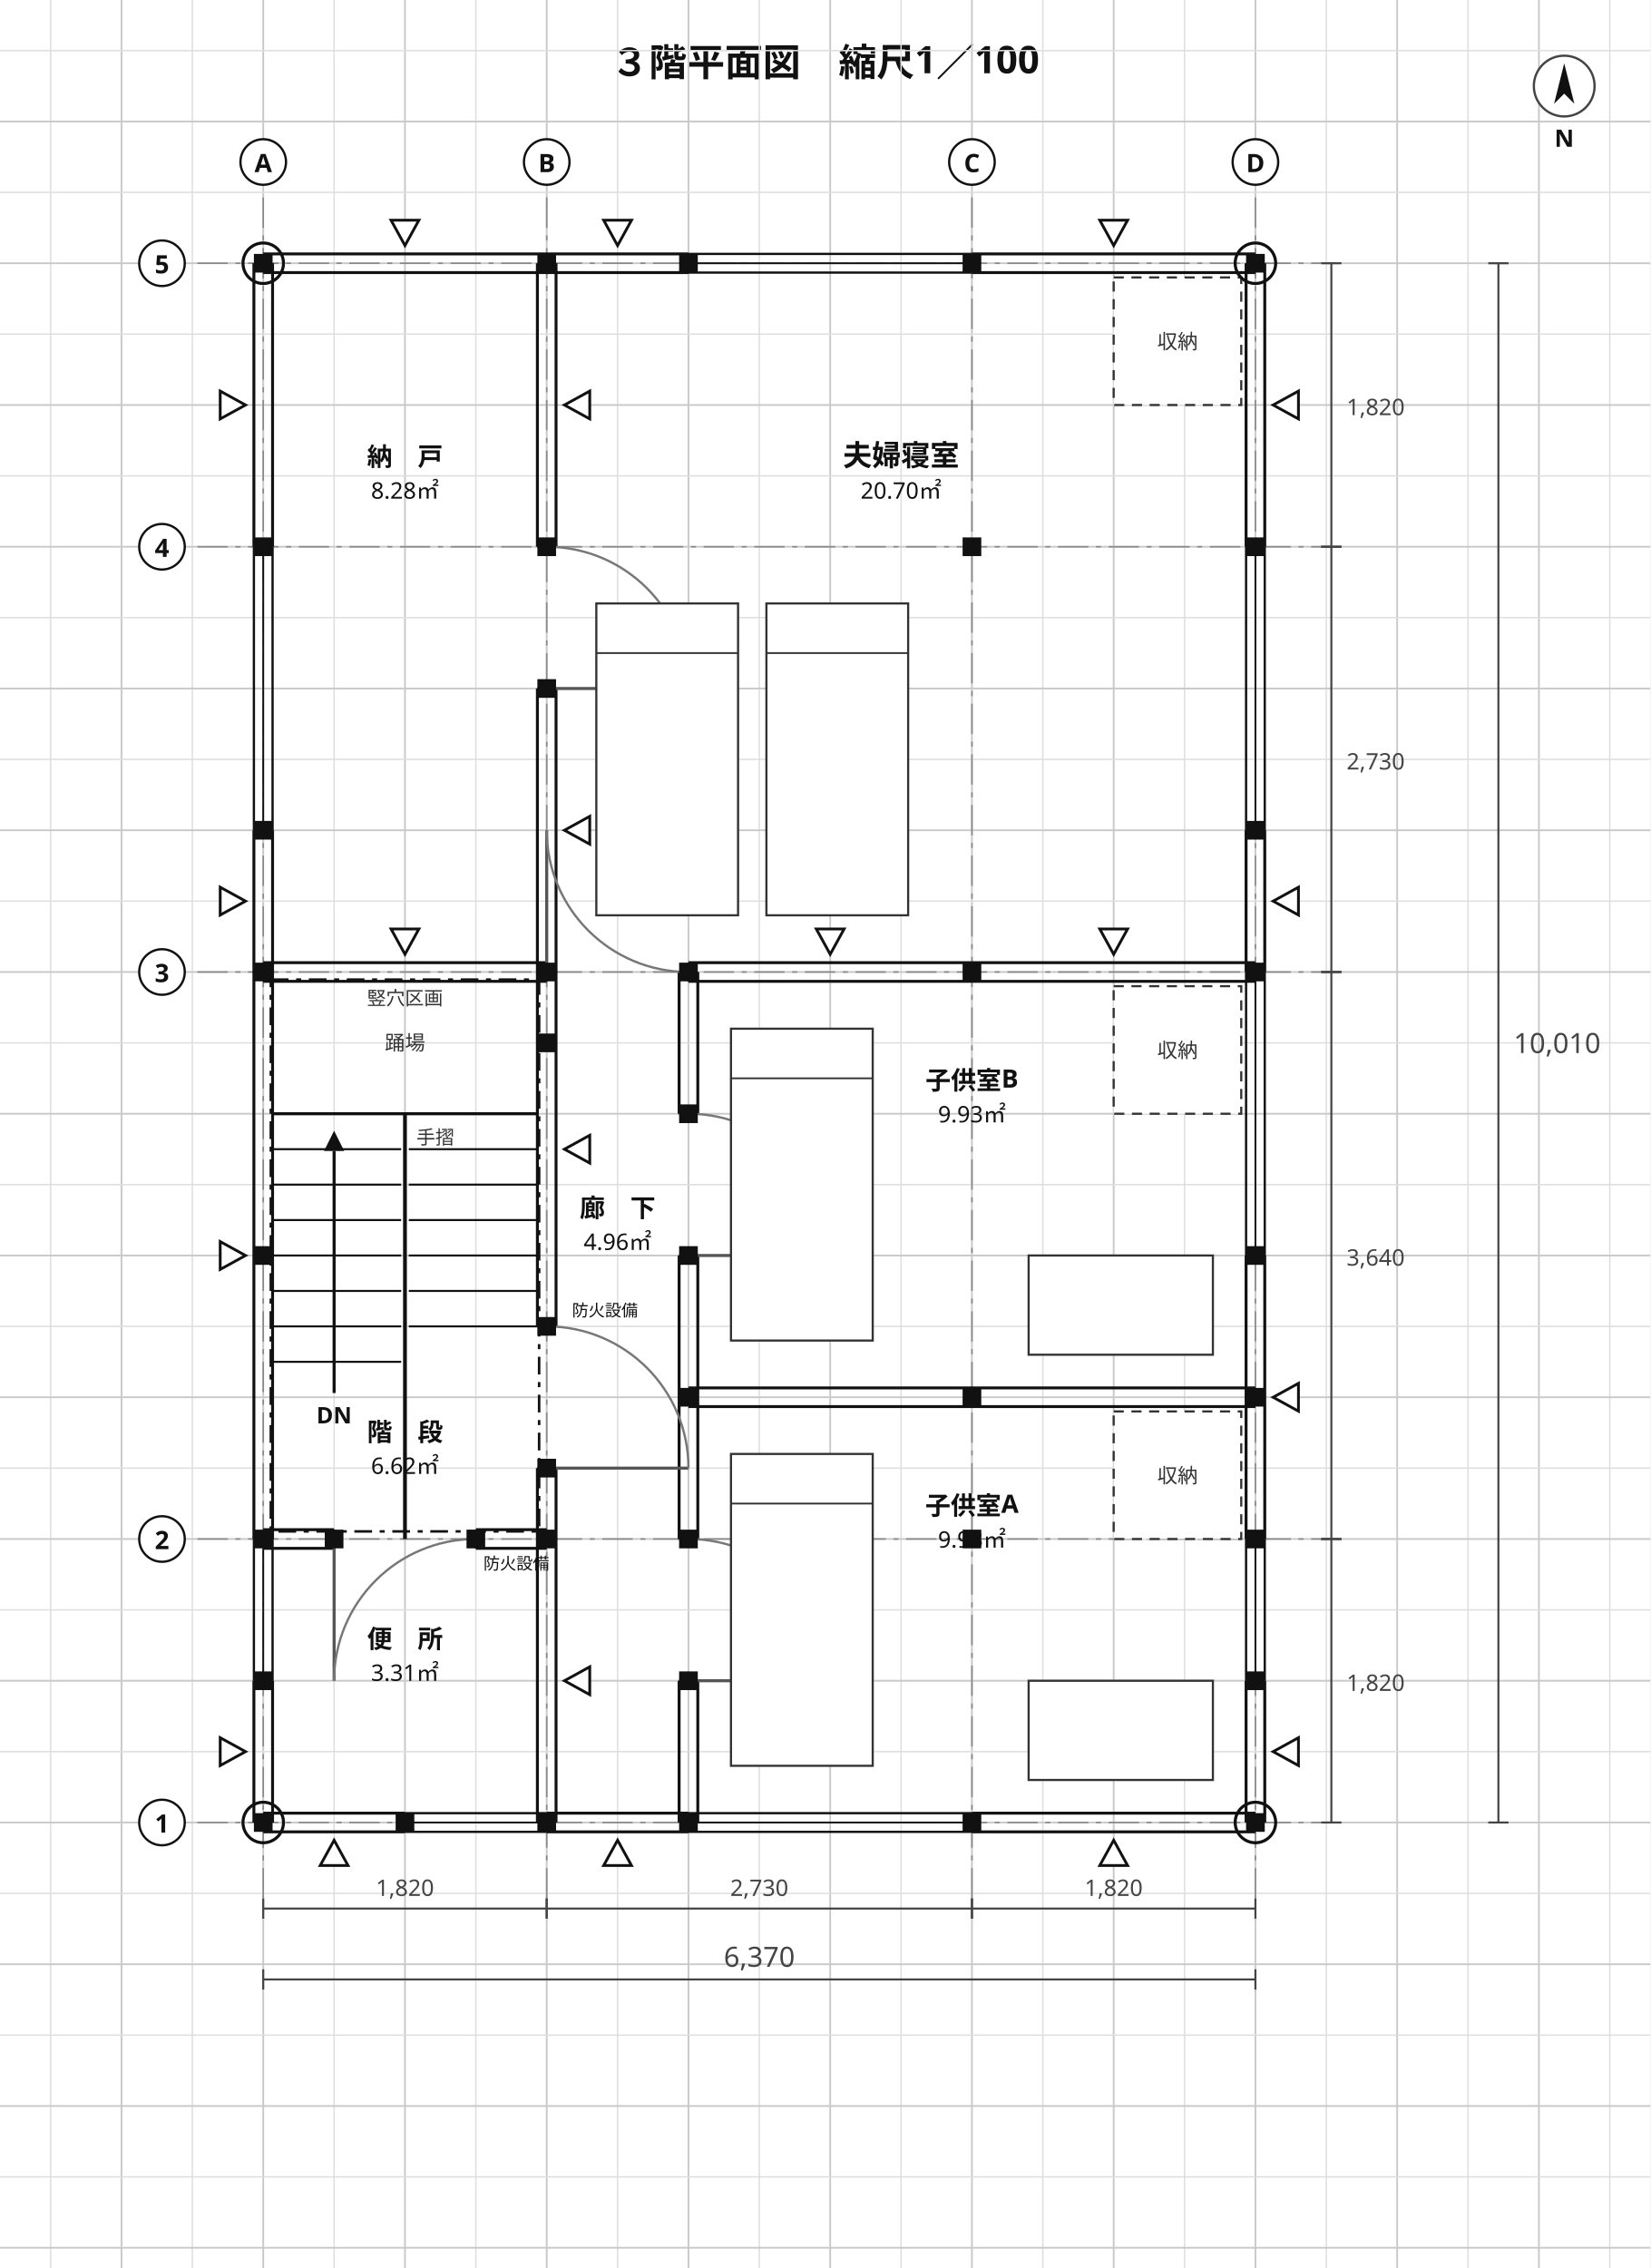
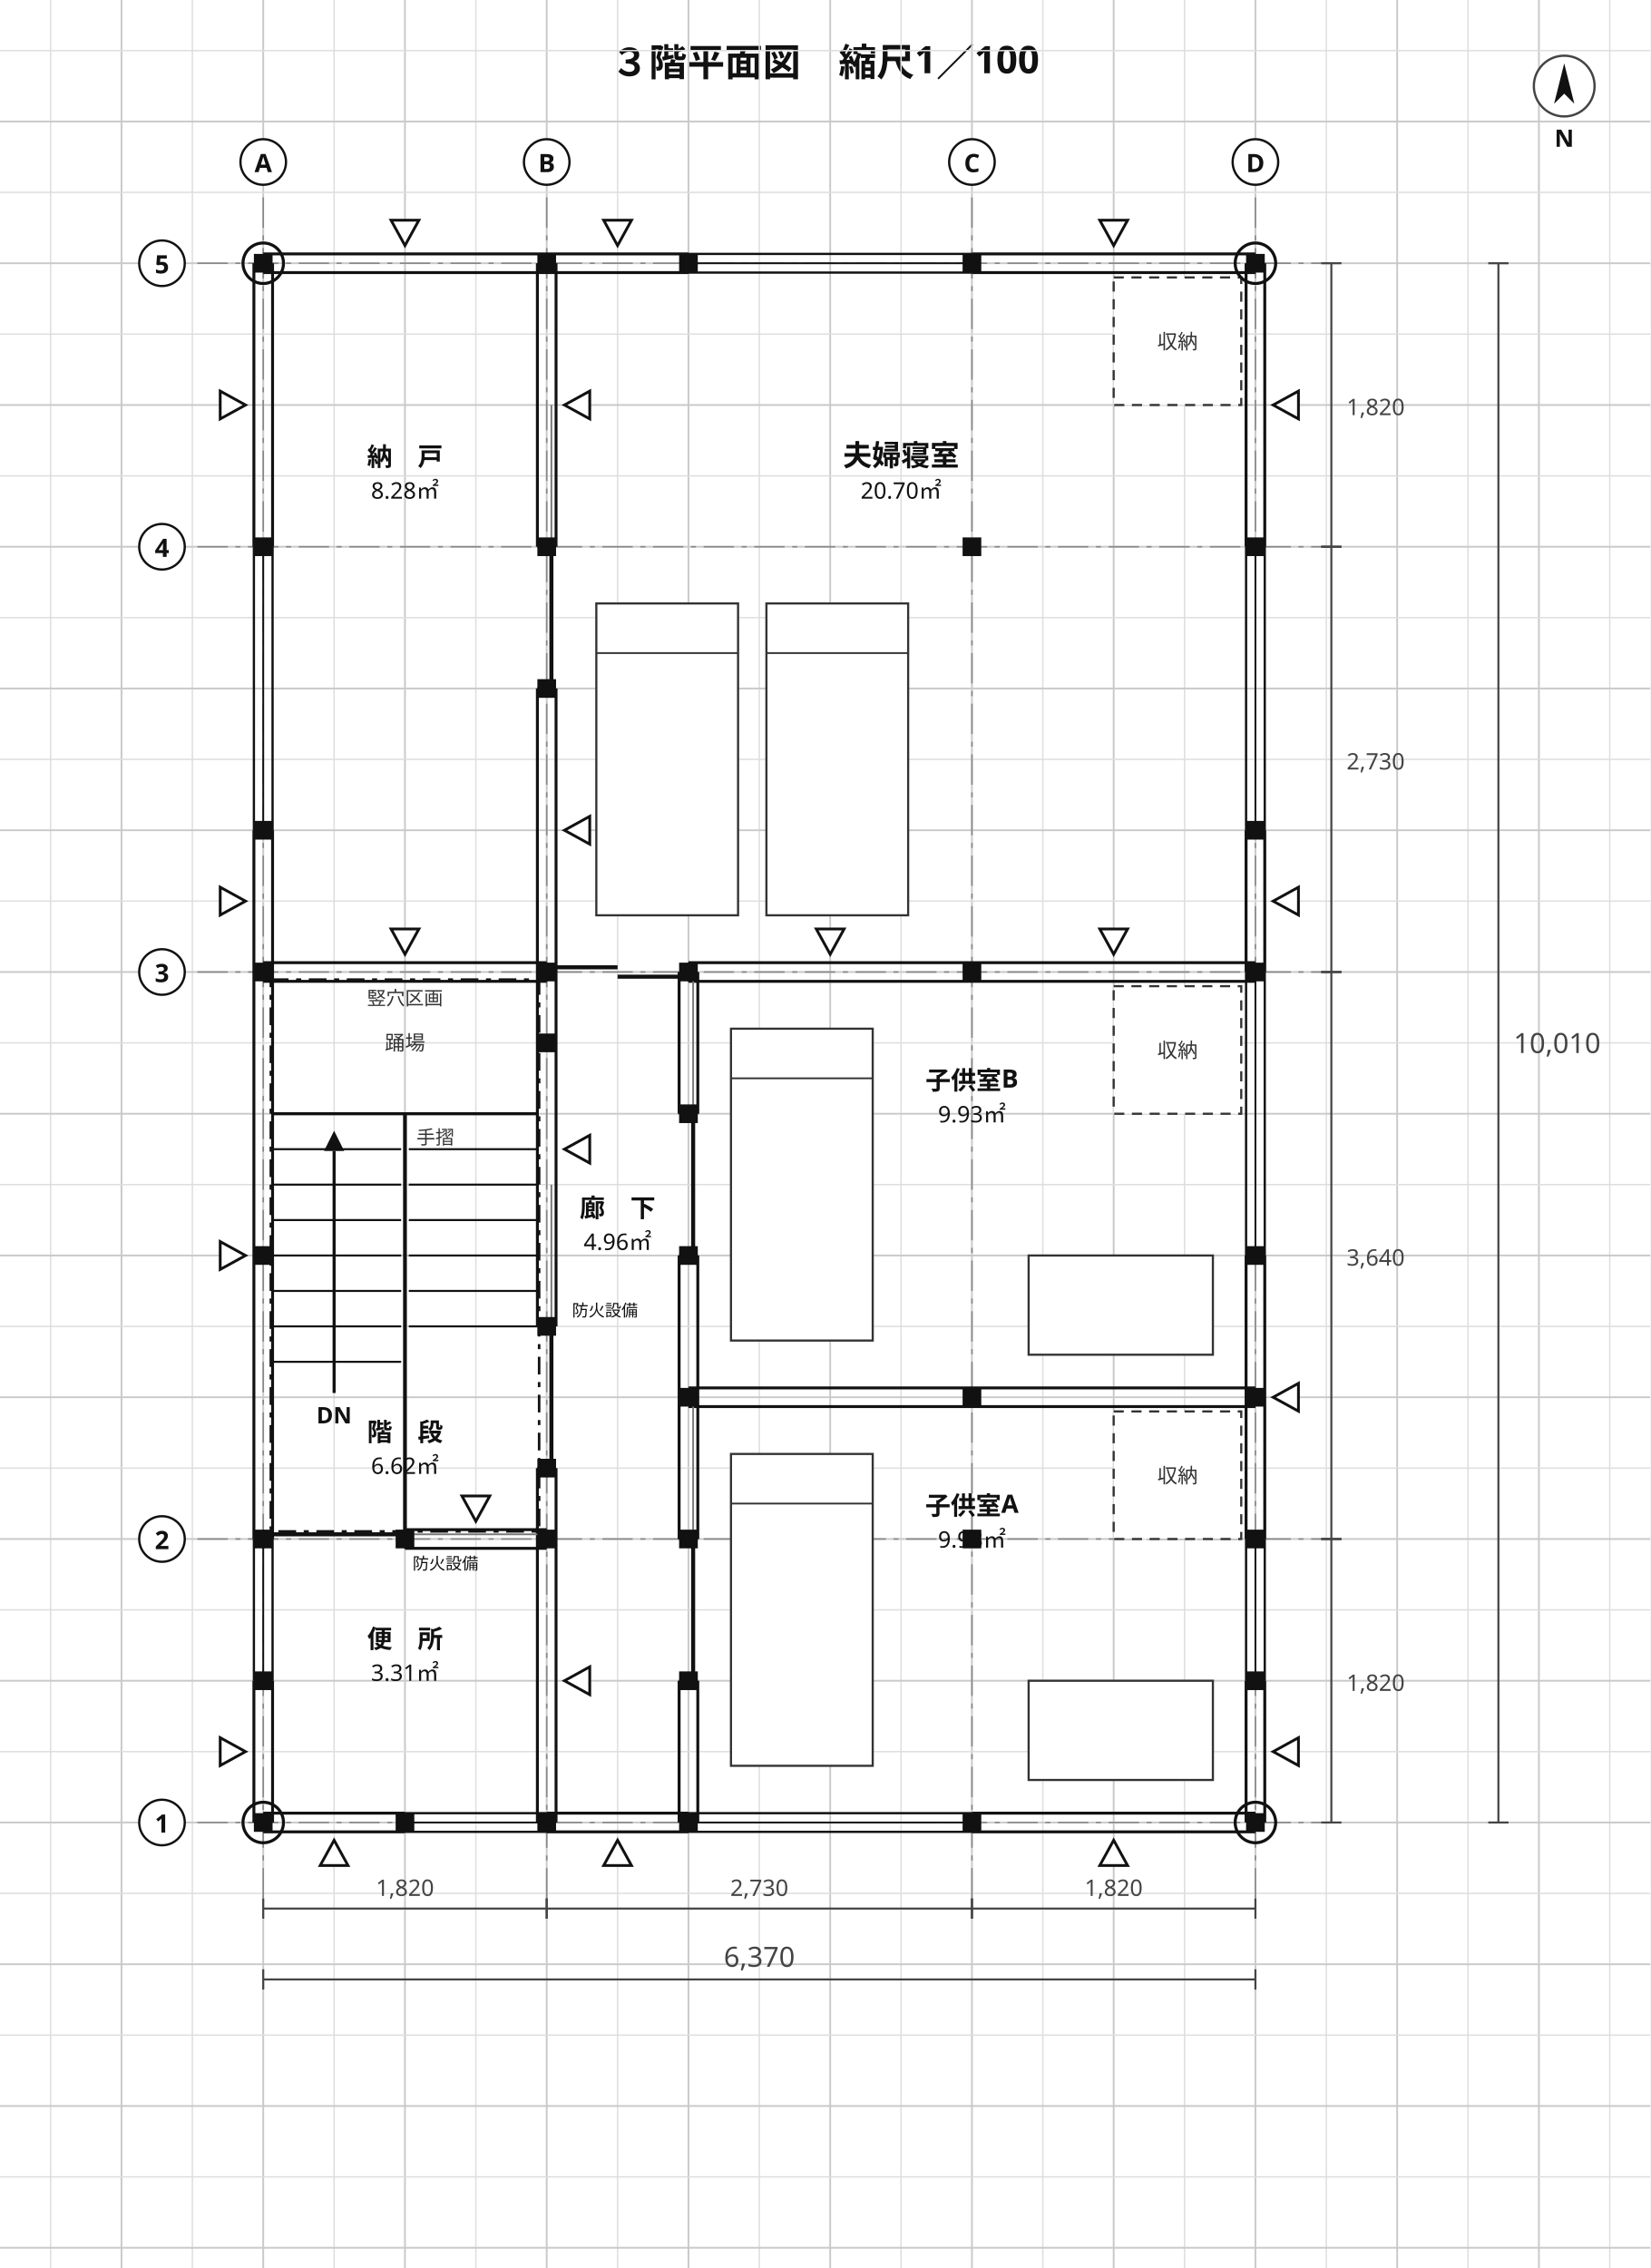
<svg xmlns="http://www.w3.org/2000/svg" viewBox="0 0 652 896" width="652" height="896" font-family="'Hiragino Sans','Hiragino Kaku Gothic ProN','Noto Sans JP','Yu Gothic',Meiryo,'IPAGothic',sans-serif">
  <rect width="652" height="896" fill="#ffffff" />
  <text x="326" y="30" font-size="15" text-anchor="middle" fill="#111" font-weight="700" font-family="'Hiragino Sans','Hiragino Kaku Gothic ProN','Noto Sans JP','Yu Gothic',Meiryo,'IPAGothic',sans-serif">３階平面図　縮尺1／100</text>
  <line x1="20" y1="0" x2="20" y2="896" stroke="#dedede" stroke-width="0.55" />
  <line x1="48" y1="0" x2="48" y2="896" stroke="#c9c9c9" stroke-width="0.7" />
  <line x1="76" y1="0" x2="76" y2="896" stroke="#dedede" stroke-width="0.55" />
  <line x1="104" y1="0" x2="104" y2="896" stroke="#c9c9c9" stroke-width="0.7" />
  <line x1="132" y1="0" x2="132" y2="896" stroke="#dedede" stroke-width="0.55" />
  <line x1="160" y1="0" x2="160" y2="896" stroke="#c9c9c9" stroke-width="0.7" />
  <line x1="188" y1="0" x2="188" y2="896" stroke="#dedede" stroke-width="0.55" />
  <line x1="216" y1="0" x2="216" y2="896" stroke="#c9c9c9" stroke-width="0.7" />
  <line x1="244" y1="0" x2="244" y2="896" stroke="#dedede" stroke-width="0.55" />
  <line x1="272" y1="0" x2="272" y2="896" stroke="#c9c9c9" stroke-width="0.7" />
  <line x1="300" y1="0" x2="300" y2="896" stroke="#dedede" stroke-width="0.55" />
  <line x1="328" y1="0" x2="328" y2="896" stroke="#c9c9c9" stroke-width="0.7" />
  <line x1="356" y1="0" x2="356" y2="896" stroke="#dedede" stroke-width="0.55" />
  <line x1="384" y1="0" x2="384" y2="896" stroke="#c9c9c9" stroke-width="0.7" />
  <line x1="412" y1="0" x2="412" y2="896" stroke="#dedede" stroke-width="0.55" />
  <line x1="440" y1="0" x2="440" y2="896" stroke="#c9c9c9" stroke-width="0.7" />
  <line x1="468" y1="0" x2="468" y2="896" stroke="#dedede" stroke-width="0.55" />
  <line x1="496" y1="0" x2="496" y2="896" stroke="#c9c9c9" stroke-width="0.7" />
  <line x1="524" y1="0" x2="524" y2="896" stroke="#dedede" stroke-width="0.55" />
  <line x1="552" y1="0" x2="552" y2="896" stroke="#c9c9c9" stroke-width="0.7" />
  <line x1="580" y1="0" x2="580" y2="896" stroke="#dedede" stroke-width="0.55" />
  <line x1="608" y1="0" x2="608" y2="896" stroke="#c9c9c9" stroke-width="0.7" />
  <line x1="636" y1="0" x2="636" y2="896" stroke="#dedede" stroke-width="0.55" />
  <line x1="0" y1="20" x2="652" y2="20" stroke="#dedede" stroke-width="0.55" />
  <line x1="0" y1="48" x2="652" y2="48" stroke="#c9c9c9" stroke-width="0.7" />
  <line x1="0" y1="76" x2="652" y2="76" stroke="#dedede" stroke-width="0.55" />
  <line x1="0" y1="104" x2="652" y2="104" stroke="#c9c9c9" stroke-width="0.7" />
  <line x1="0" y1="132" x2="652" y2="132" stroke="#dedede" stroke-width="0.55" />
  <line x1="0" y1="160" x2="652" y2="160" stroke="#c9c9c9" stroke-width="0.7" />
  <line x1="0" y1="188" x2="652" y2="188" stroke="#dedede" stroke-width="0.55" />
  <line x1="0" y1="216" x2="652" y2="216" stroke="#c9c9c9" stroke-width="0.7" />
  <line x1="0" y1="244" x2="652" y2="244" stroke="#dedede" stroke-width="0.55" />
  <line x1="0" y1="272" x2="652" y2="272" stroke="#c9c9c9" stroke-width="0.7" />
  <line x1="0" y1="300" x2="652" y2="300" stroke="#dedede" stroke-width="0.55" />
  <line x1="0" y1="328" x2="652" y2="328" stroke="#c9c9c9" stroke-width="0.7" />
  <line x1="0" y1="356" x2="652" y2="356" stroke="#dedede" stroke-width="0.55" />
  <line x1="0" y1="384" x2="652" y2="384" stroke="#c9c9c9" stroke-width="0.7" />
  <line x1="0" y1="412" x2="652" y2="412" stroke="#dedede" stroke-width="0.55" />
  <line x1="0" y1="440" x2="652" y2="440" stroke="#c9c9c9" stroke-width="0.7" />
  <line x1="0" y1="468" x2="652" y2="468" stroke="#dedede" stroke-width="0.55" />
  <line x1="0" y1="496" x2="652" y2="496" stroke="#c9c9c9" stroke-width="0.7" />
  <line x1="0" y1="524" x2="652" y2="524" stroke="#dedede" stroke-width="0.55" />
  <line x1="0" y1="552" x2="652" y2="552" stroke="#c9c9c9" stroke-width="0.7" />
  <line x1="0" y1="580" x2="652" y2="580" stroke="#dedede" stroke-width="0.55" />
  <line x1="0" y1="608" x2="652" y2="608" stroke="#c9c9c9" stroke-width="0.7" />
  <line x1="0" y1="636" x2="652" y2="636" stroke="#dedede" stroke-width="0.55" />
  <line x1="0" y1="664" x2="652" y2="664" stroke="#c9c9c9" stroke-width="0.7" />
  <line x1="0" y1="692" x2="652" y2="692" stroke="#dedede" stroke-width="0.55" />
  <line x1="0" y1="720" x2="652" y2="720" stroke="#c9c9c9" stroke-width="0.7" />
  <line x1="0" y1="748" x2="652" y2="748" stroke="#dedede" stroke-width="0.55" />
  <line x1="0" y1="776" x2="652" y2="776" stroke="#c9c9c9" stroke-width="0.7" />
  <line x1="0" y1="804" x2="652" y2="804" stroke="#dedede" stroke-width="0.55" />
  <line x1="0" y1="832" x2="652" y2="832" stroke="#c9c9c9" stroke-width="0.7" />
  <line x1="0" y1="860" x2="652" y2="860" stroke="#dedede" stroke-width="0.55" />
  <line x1="0" y1="888" x2="652" y2="888" stroke="#c9c9c9" stroke-width="0.7" />
  <line x1="104" y1="78" x2="104" y2="750" stroke="#888" stroke-width="0.6" stroke-dasharray="12 3 2 3" />
  <line x1="216" y1="78" x2="216" y2="750" stroke="#888" stroke-width="0.6" stroke-dasharray="12 3 2 3" />
  <line x1="384" y1="78" x2="384" y2="750" stroke="#888" stroke-width="0.6" stroke-dasharray="12 3 2 3" />
  <line x1="496" y1="78" x2="496" y2="750" stroke="#888" stroke-width="0.6" stroke-dasharray="12 3 2 3" />
  <line x1="78" y1="720" x2="526" y2="720" stroke="#888" stroke-width="0.6" stroke-dasharray="12 3 2 3" />
  <line x1="78" y1="608" x2="526" y2="608" stroke="#888" stroke-width="0.6" stroke-dasharray="12 3 2 3" />
  <line x1="78" y1="384" x2="526" y2="384" stroke="#888" stroke-width="0.6" stroke-dasharray="12 3 2 3" />
  <line x1="78" y1="216" x2="526" y2="216" stroke="#888" stroke-width="0.6" stroke-dasharray="12 3 2 3" />
  <line x1="78" y1="104" x2="526" y2="104" stroke="#888" stroke-width="0.6" stroke-dasharray="12 3 2 3" />
  <line x1="100.31" y1="720" x2="100.31" y2="664" stroke="#111" stroke-width="1.15" />
  <line x1="107.69" y1="720" x2="107.69" y2="664" stroke="#111" stroke-width="1.15" />
  <line x1="100.31" y1="608" x2="100.31" y2="328" stroke="#111" stroke-width="1.15" />
  <line x1="107.69" y1="608" x2="107.69" y2="328" stroke="#111" stroke-width="1.15" />
  <line x1="100.31" y1="216" x2="100.31" y2="104" stroke="#111" stroke-width="1.15" />
  <line x1="107.69" y1="216" x2="107.69" y2="104" stroke="#111" stroke-width="1.15" />
  <line x1="212.31" y1="720" x2="212.31" y2="580" stroke="#111" stroke-width="1.15" />
  <line x1="219.69" y1="720" x2="219.69" y2="580" stroke="#111" stroke-width="1.15" />
  <line x1="212.31" y1="524" x2="212.31" y2="272" stroke="#111" stroke-width="1.15" />
  <line x1="219.69" y1="524" x2="219.69" y2="272" stroke="#111" stroke-width="1.15" />
  <line x1="212.31" y1="216" x2="212.31" y2="104" stroke="#111" stroke-width="1.15" />
  <line x1="219.69" y1="216" x2="219.69" y2="104" stroke="#111" stroke-width="1.15" />
  <line x1="104" y1="716.31" x2="160" y2="716.31" stroke="#111" stroke-width="1.15" />
  <line x1="104" y1="723.69" x2="160" y2="723.69" stroke="#111" stroke-width="1.15" />
  <line x1="216" y1="716.31" x2="272" y2="716.31" stroke="#111" stroke-width="1.15" />
  <line x1="216" y1="723.69" x2="272" y2="723.69" stroke="#111" stroke-width="1.15" />
  <line x1="384" y1="716.31" x2="496" y2="716.31" stroke="#111" stroke-width="1.15" />
  <line x1="384" y1="723.69" x2="496" y2="723.69" stroke="#111" stroke-width="1.15" />
-   <line x1="104" y1="604.31" x2="132" y2="604.31" stroke="#111" stroke-width="1.15" />
-   <line x1="104" y1="611.69" x2="132" y2="611.69" stroke="#111" stroke-width="1.15" />
-   <line x1="188" y1="604.31" x2="216" y2="604.31" stroke="#111" stroke-width="1.15" />
-   <line x1="188" y1="611.69" x2="216" y2="611.69" stroke="#111" stroke-width="1.15" />
+   <line x1="160" y1="604.31" x2="216" y2="604.31" stroke="#111" stroke-width="1.15" />
+   <line x1="160" y1="611.69" x2="216" y2="611.69" stroke="#111" stroke-width="1.15" />
  <line x1="104" y1="380.31" x2="216" y2="380.31" stroke="#111" stroke-width="1.15" />
  <line x1="104" y1="387.69" x2="216" y2="387.69" stroke="#111" stroke-width="1.15" />
  <line x1="272" y1="380.31" x2="496" y2="380.31" stroke="#111" stroke-width="1.15" />
  <line x1="272" y1="387.69" x2="496" y2="387.69" stroke="#111" stroke-width="1.15" />
  <line x1="104" y1="100.31" x2="272" y2="100.31" stroke="#111" stroke-width="1.15" />
  <line x1="104" y1="107.69" x2="272" y2="107.69" stroke="#111" stroke-width="1.15" />
  <line x1="384" y1="100.31" x2="496" y2="100.31" stroke="#111" stroke-width="1.15" />
  <line x1="384" y1="107.69" x2="496" y2="107.69" stroke="#111" stroke-width="1.15" />
  <line x1="268.31" y1="720" x2="268.31" y2="664" stroke="#111" stroke-width="1.15" />
  <line x1="275.69" y1="720" x2="275.69" y2="664" stroke="#111" stroke-width="1.15" />
  <line x1="268.31" y1="608" x2="268.31" y2="496" stroke="#111" stroke-width="1.15" />
  <line x1="275.69" y1="608" x2="275.69" y2="496" stroke="#111" stroke-width="1.15" />
  <line x1="268.31" y1="440" x2="268.31" y2="384" stroke="#111" stroke-width="1.15" />
  <line x1="275.69" y1="440" x2="275.69" y2="384" stroke="#111" stroke-width="1.15" />
  <line x1="492.31" y1="720" x2="492.31" y2="664" stroke="#111" stroke-width="1.15" />
  <line x1="499.69" y1="720" x2="499.69" y2="664" stroke="#111" stroke-width="1.15" />
  <line x1="492.31" y1="608" x2="492.31" y2="496" stroke="#111" stroke-width="1.15" />
  <line x1="499.69" y1="608" x2="499.69" y2="496" stroke="#111" stroke-width="1.15" />
  <line x1="492.31" y1="384" x2="492.31" y2="328" stroke="#111" stroke-width="1.15" />
  <line x1="499.69" y1="384" x2="499.69" y2="328" stroke="#111" stroke-width="1.15" />
  <line x1="492.31" y1="216" x2="492.31" y2="104" stroke="#111" stroke-width="1.15" />
  <line x1="499.69" y1="216" x2="499.69" y2="104" stroke="#111" stroke-width="1.15" />
  <line x1="272" y1="548.31" x2="496" y2="548.31" stroke="#111" stroke-width="1.15" />
  <line x1="272" y1="555.69" x2="496" y2="555.69" stroke="#111" stroke-width="1.15" />
  <line x1="272" y1="716.31" x2="384" y2="716.31" stroke="#111" stroke-width="0.9" />
  <line x1="272" y1="723.69" x2="384" y2="723.69" stroke="#111" stroke-width="0.9" />
  <line x1="272" y1="720" x2="384" y2="720" stroke="#111" stroke-width="0.7" />
  <line x1="272" y1="716.31" x2="272" y2="723.69" stroke="#111" stroke-width="1.0" />
  <line x1="384" y1="716.31" x2="384" y2="723.69" stroke="#111" stroke-width="1.0" />
  <line x1="160" y1="716.31" x2="216" y2="716.31" stroke="#111" stroke-width="0.9" />
  <line x1="160" y1="723.69" x2="216" y2="723.69" stroke="#111" stroke-width="0.9" />
  <line x1="160" y1="720" x2="216" y2="720" stroke="#111" stroke-width="0.7" />
  <line x1="160" y1="716.31" x2="160" y2="723.69" stroke="#111" stroke-width="1.0" />
  <line x1="216" y1="716.31" x2="216" y2="723.69" stroke="#111" stroke-width="1.0" />
  <line x1="272" y1="100.31" x2="384" y2="100.31" stroke="#111" stroke-width="0.9" />
  <line x1="272" y1="107.69" x2="384" y2="107.69" stroke="#111" stroke-width="0.9" />
  <line x1="272" y1="104" x2="384" y2="104" stroke="#111" stroke-width="0.7" />
  <line x1="272" y1="100.31" x2="272" y2="107.69" stroke="#111" stroke-width="1.0" />
  <line x1="384" y1="100.31" x2="384" y2="107.69" stroke="#111" stroke-width="1.0" />
  <line x1="100.31" y1="664" x2="100.31" y2="608" stroke="#111" stroke-width="0.9" />
  <line x1="107.69" y1="664" x2="107.69" y2="608" stroke="#111" stroke-width="0.9" />
  <line x1="104" y1="664" x2="104" y2="608" stroke="#111" stroke-width="0.7" />
  <line x1="100.31" y1="664" x2="107.69" y2="664" stroke="#111" stroke-width="1.0" />
  <line x1="100.31" y1="608" x2="107.69" y2="608" stroke="#111" stroke-width="1.0" />
  <line x1="100.31" y1="328" x2="100.31" y2="216" stroke="#111" stroke-width="0.9" />
  <line x1="107.69" y1="328" x2="107.69" y2="216" stroke="#111" stroke-width="0.9" />
  <line x1="104" y1="328" x2="104" y2="216" stroke="#111" stroke-width="0.7" />
  <line x1="100.31" y1="328" x2="107.69" y2="328" stroke="#111" stroke-width="1.0" />
  <line x1="100.31" y1="216" x2="107.69" y2="216" stroke="#111" stroke-width="1.0" />
  <line x1="492.31" y1="664" x2="492.31" y2="608" stroke="#111" stroke-width="0.9" />
  <line x1="499.69" y1="664" x2="499.69" y2="608" stroke="#111" stroke-width="0.9" />
  <line x1="496" y1="664" x2="496" y2="608" stroke="#111" stroke-width="0.7" />
  <line x1="492.31" y1="664" x2="499.69" y2="664" stroke="#111" stroke-width="1.0" />
  <line x1="492.31" y1="608" x2="499.69" y2="608" stroke="#111" stroke-width="1.0" />
  <line x1="492.31" y1="496" x2="492.31" y2="384" stroke="#111" stroke-width="0.9" />
  <line x1="499.69" y1="496" x2="499.69" y2="384" stroke="#111" stroke-width="0.9" />
  <line x1="496" y1="496" x2="496" y2="384" stroke="#111" stroke-width="0.7" />
  <line x1="492.31" y1="496" x2="499.69" y2="496" stroke="#111" stroke-width="1.0" />
  <line x1="492.31" y1="384" x2="499.69" y2="384" stroke="#111" stroke-width="1.0" />
  <line x1="492.31" y1="328" x2="492.31" y2="216" stroke="#111" stroke-width="0.9" />
  <line x1="499.69" y1="328" x2="499.69" y2="216" stroke="#111" stroke-width="0.9" />
  <line x1="496" y1="328" x2="496" y2="216" stroke="#111" stroke-width="0.7" />
  <line x1="492.31" y1="328" x2="499.69" y2="328" stroke="#111" stroke-width="1.0" />
  <line x1="492.31" y1="216" x2="499.69" y2="216" stroke="#111" stroke-width="1.0" />
-   <line x1="132" y1="604.31" x2="132" y2="611.69" stroke="#111" stroke-width="1.0" />
-   <line x1="188" y1="604.31" x2="188" y2="611.69" stroke="#111" stroke-width="1.0" />
-   <line x1="132" y1="608" x2="132" y2="664" stroke="#555" stroke-width="1.2" />
-   <path d="M 132.0 664.0 A 56.0 56.0 0 0 1 188.0 608.0" stroke="#777" stroke-width="0.9" fill="none" />
-   <text x="191" y="620" font-size="6.5" text-anchor="start" fill="#111" font-weight="400" font-family="'Hiragino Sans','Hiragino Kaku Gothic ProN','Noto Sans JP','Yu Gothic',Meiryo,'IPAGothic',sans-serif">防火設備</text>
+   <line x1="104" y1="604.31" x2="104" y2="611.69" stroke="#111" stroke-width="1.0" />
+   <line x1="160" y1="604.31" x2="160" y2="611.69" stroke="#111" stroke-width="1.0" />
+   <line x1="104" y1="606.15" x2="160" y2="606.15" stroke="#111" stroke-width="1.6" />
+   <line x1="160" y1="606.15" x2="216" y2="606.15" stroke="#777" stroke-width="0.7" />
+   <text x="163" y="620" font-size="6.5" text-anchor="start" fill="#111" font-weight="400" font-family="'Hiragino Sans','Hiragino Kaku Gothic ProN','Noto Sans JP','Yu Gothic',Meiryo,'IPAGothic',sans-serif">防火設備</text>
  <line x1="212.31" y1="580" x2="219.69" y2="580" stroke="#111" stroke-width="1.0" />
  <line x1="212.31" y1="524" x2="219.69" y2="524" stroke="#111" stroke-width="1.0" />
-   <line x1="216" y1="580" x2="272" y2="580" stroke="#555" stroke-width="1.2" />
-   <path d="M 272.0 580.0 A 56.0 56.0 0 0 0 216.0 524.0" stroke="#777" stroke-width="0.9" fill="none" />
+   <line x1="217.85" y1="580" x2="217.85" y2="524" stroke="#111" stroke-width="1.6" />
+   <line x1="217.85" y1="524" x2="217.85" y2="468" stroke="#777" stroke-width="0.7" />
  <text x="226" y="520" font-size="6.5" text-anchor="start" fill="#111" font-weight="400" font-family="'Hiragino Sans','Hiragino Kaku Gothic ProN','Noto Sans JP','Yu Gothic',Meiryo,'IPAGothic',sans-serif">防火設備</text>
  <line x1="212.31" y1="272" x2="219.69" y2="272" stroke="#111" stroke-width="1.0" />
  <line x1="212.31" y1="216" x2="219.69" y2="216" stroke="#111" stroke-width="1.0" />
-   <line x1="216" y1="272" x2="272" y2="272" stroke="#555" stroke-width="1.2" />
-   <path d="M 272.0 272.0 A 56.0 56.0 0 0 0 216.0 216.0" stroke="#777" stroke-width="0.9" fill="none" />
+   <line x1="217.85" y1="272" x2="217.85" y2="216" stroke="#111" stroke-width="1.6" />
+   <line x1="217.85" y1="216" x2="217.85" y2="160" stroke="#777" stroke-width="0.7" />
  <line x1="268.31" y1="664" x2="275.69" y2="664" stroke="#111" stroke-width="1.0" />
  <line x1="268.31" y1="608" x2="275.69" y2="608" stroke="#111" stroke-width="1.0" />
-   <line x1="272" y1="664" x2="328" y2="664" stroke="#555" stroke-width="1.2" />
-   <path d="M 328.0 664.0 A 56.0 56.0 0 0 0 272.0 608.0" stroke="#777" stroke-width="0.9" fill="none" />
+   <line x1="273.85" y1="664" x2="273.85" y2="608" stroke="#111" stroke-width="1.6" />
+   <line x1="273.85" y1="608" x2="273.85" y2="552" stroke="#777" stroke-width="0.7" />
  <line x1="268.31" y1="496" x2="275.69" y2="496" stroke="#111" stroke-width="1.0" />
  <line x1="268.31" y1="440" x2="275.69" y2="440" stroke="#111" stroke-width="1.0" />
-   <line x1="272" y1="496" x2="328" y2="496" stroke="#555" stroke-width="1.2" />
-   <path d="M 328.0 496.0 A 56.0 56.0 0 0 0 272.0 440.0" stroke="#777" stroke-width="0.9" fill="none" />
+   <line x1="273.85" y1="496" x2="273.85" y2="440" stroke="#111" stroke-width="1.6" />
+   <line x1="273.85" y1="440" x2="273.85" y2="384" stroke="#777" stroke-width="0.7" />
+   <line x1="216" y1="382.15" x2="244" y2="382.15" stroke="#111" stroke-width="1.6" />
+   <line x1="244" y1="385.85" x2="272" y2="385.85" stroke="#111" stroke-width="1.6" />
  <line x1="216" y1="380.31" x2="216" y2="387.69" stroke="#111" stroke-width="1.0" />
  <line x1="272" y1="380.31" x2="272" y2="387.69" stroke="#111" stroke-width="1.0" />
-   <line x1="216" y1="384" x2="216" y2="328" stroke="#555" stroke-width="1.2" />
-   <path d="M 216.0 328.0 A 56.0 56.0 0 0 0 272.0 384.0" stroke="#777" stroke-width="0.9" fill="none" />
  <rect x="288.8" y="574.4" width="56" height="123.2" fill="#fff" stroke="#333" stroke-width="0.85" />
  <line x1="288.8" y1="594" x2="344.8" y2="594" stroke="#333" stroke-width="0.7" />
  <rect x="406.4" y="664" width="72.8" height="39.2" fill="#fff" stroke="#333" stroke-width="0.85" />
  <rect x="440" y="557.6" width="50.4" height="50.4" fill="#fff" stroke="#333" stroke-width="0.85" stroke-dasharray="4 3" />
  <text x="465.2" y="585.8" font-size="8" text-anchor="middle" fill="#333" font-weight="400" font-family="'Hiragino Sans','Hiragino Kaku Gothic ProN','Noto Sans JP','Yu Gothic',Meiryo,'IPAGothic',sans-serif">収納</text>
  <rect x="288.8" y="406.4" width="56" height="123.2" fill="#fff" stroke="#333" stroke-width="0.85" />
  <line x1="288.8" y1="426" x2="344.8" y2="426" stroke="#333" stroke-width="0.7" />
  <rect x="406.4" y="496" width="72.8" height="39.2" fill="#fff" stroke="#333" stroke-width="0.85" />
  <rect x="440" y="389.6" width="50.4" height="50.4" fill="#fff" stroke="#333" stroke-width="0.85" stroke-dasharray="4 3" />
  <text x="465.2" y="417.8" font-size="8" text-anchor="middle" fill="#333" font-weight="400" font-family="'Hiragino Sans','Hiragino Kaku Gothic ProN','Noto Sans JP','Yu Gothic',Meiryo,'IPAGothic',sans-serif">収納</text>
  <rect x="235.6" y="238.4" width="56" height="123.2" fill="#fff" stroke="#333" stroke-width="0.85" />
  <line x1="235.6" y1="258" x2="291.6" y2="258" stroke="#333" stroke-width="0.7" />
  <rect x="302.8" y="238.4" width="56" height="123.2" fill="#fff" stroke="#333" stroke-width="0.85" />
  <line x1="302.8" y1="258" x2="358.8" y2="258" stroke="#333" stroke-width="0.7" />
  <rect x="440" y="109.6" width="50.4" height="50.4" fill="#fff" stroke="#333" stroke-width="0.85" stroke-dasharray="4 3" />
  <text x="465.2" y="137.8" font-size="8" text-anchor="middle" fill="#333" font-weight="400" font-family="'Hiragino Sans','Hiragino Kaku Gothic ProN','Noto Sans JP','Yu Gothic',Meiryo,'IPAGothic',sans-serif">収納</text>
  <line x1="107.69" y1="440" x2="212.31" y2="440" stroke="#111" stroke-width="1.2" />
  <text x="160" y="414.8" font-size="8" text-anchor="middle" fill="#333" font-weight="400" font-family="'Hiragino Sans','Hiragino Kaku Gothic ProN','Noto Sans JP','Yu Gothic',Meiryo,'IPAGothic',sans-serif">踊場</text>
  <line x1="160" y1="608" x2="160" y2="440" stroke="#111" stroke-width="1.5" />
  <text x="172" y="452" font-size="7.5" text-anchor="middle" fill="#333" font-weight="400" font-family="'Hiragino Sans','Hiragino Kaku Gothic ProN','Noto Sans JP','Yu Gothic',Meiryo,'IPAGothic',sans-serif">手摺</text>
  <line x1="161.5" y1="454" x2="212.31" y2="454" stroke="#111" stroke-width="0.8" />
  <line x1="161.5" y1="468" x2="212.31" y2="468" stroke="#111" stroke-width="0.8" />
  <line x1="161.5" y1="482" x2="212.31" y2="482" stroke="#111" stroke-width="0.8" />
  <line x1="161.5" y1="496" x2="212.31" y2="496" stroke="#111" stroke-width="0.8" />
  <line x1="161.5" y1="510" x2="212.31" y2="510" stroke="#111" stroke-width="0.8" />
  <line x1="161.5" y1="524" x2="212.31" y2="524" stroke="#111" stroke-width="0.8" />
  <line x1="107.69" y1="454" x2="158.5" y2="454" stroke="#111" stroke-width="0.8" />
  <line x1="107.69" y1="468" x2="158.5" y2="468" stroke="#111" stroke-width="0.8" />
  <line x1="107.69" y1="482" x2="158.5" y2="482" stroke="#111" stroke-width="0.8" />
  <line x1="107.69" y1="496" x2="158.5" y2="496" stroke="#111" stroke-width="0.8" />
  <line x1="107.69" y1="510" x2="158.5" y2="510" stroke="#111" stroke-width="0.8" />
  <line x1="107.69" y1="524" x2="158.5" y2="524" stroke="#111" stroke-width="0.8" />
  <line x1="107.69" y1="538" x2="158.5" y2="538" stroke="#111" stroke-width="0.8" />
  <line x1="132" y1="550.32" x2="132" y2="454.72" stroke="#111" stroke-width="1.2" />
  <polygon points="132,446.72 128,454.72 136,454.72" fill="#111" />
  <text x="132" y="562.32" font-size="9" text-anchor="middle" fill="#111" font-weight="700" font-family="'Hiragino Sans','Hiragino Kaku Gothic ProN','Noto Sans JP','Yu Gothic',Meiryo,'IPAGothic',sans-serif">DN</text>
  <rect x="107" y="387" width="106" height="218" fill="none" stroke="#111" stroke-width="1.0" stroke-dasharray="7 3 2 3" />
  <text x="160" y="397" font-size="7.5" text-anchor="middle" fill="#333" font-weight="400" font-family="'Hiragino Sans','Hiragino Kaku Gothic ProN','Noto Sans JP','Yu Gothic',Meiryo,'IPAGothic',sans-serif">竪穴区画</text>
  <polygon points="97,692 87,686.5 87,697.5" fill="#fff" stroke="#111" stroke-width="1.1" />
  <polygon points="97,496 87,490.5 87,501.5" fill="#fff" stroke="#111" stroke-width="1.1" />
  <polygon points="97,356 87,350.5 87,361.5" fill="#fff" stroke="#111" stroke-width="1.1" />
  <polygon points="97,160 87,154.5 87,165.5" fill="#fff" stroke="#111" stroke-width="1.1" />
  <polygon points="223,664 233,658.5 233,669.5" fill="#fff" stroke="#111" stroke-width="1.1" />
  <polygon points="223,454 233,448.5 233,459.5" fill="#fff" stroke="#111" stroke-width="1.1" />
  <polygon points="223,328 233,322.5 233,333.5" fill="#fff" stroke="#111" stroke-width="1.1" />
  <polygon points="223,160 233,154.5 233,165.5" fill="#fff" stroke="#111" stroke-width="1.1" />
  <polygon points="503,692 513,686.5 513,697.5" fill="#fff" stroke="#111" stroke-width="1.1" />
  <polygon points="503,552 513,546.5 513,557.5" fill="#fff" stroke="#111" stroke-width="1.1" />
  <polygon points="503,356 513,350.5 513,361.5" fill="#fff" stroke="#111" stroke-width="1.1" />
  <polygon points="503,160 513,154.5 513,165.5" fill="#fff" stroke="#111" stroke-width="1.1" />
  <polygon points="132,727 126.5,737 137.5,737" fill="#fff" stroke="#111" stroke-width="1.1" />
  <polygon points="244,727 238.5,737 249.5,737" fill="#fff" stroke="#111" stroke-width="1.1" />
  <polygon points="440,727 434.5,737 445.5,737" fill="#fff" stroke="#111" stroke-width="1.1" />
+   <polygon points="188,601 182.5,591 193.5,591" fill="#fff" stroke="#111" stroke-width="1.1" />
  <polygon points="160,377 154.5,367 165.5,367" fill="#fff" stroke="#111" stroke-width="1.1" />
  <polygon points="328,377 322.5,367 333.5,367" fill="#fff" stroke="#111" stroke-width="1.1" />
  <polygon points="440,377 434.5,367 445.5,367" fill="#fff" stroke="#111" stroke-width="1.1" />
  <polygon points="160,97 154.5,87 165.5,87" fill="#fff" stroke="#111" stroke-width="1.1" />
  <polygon points="244,97 238.5,87 249.5,87" fill="#fff" stroke="#111" stroke-width="1.1" />
  <polygon points="440,97 434.5,87 445.5,87" fill="#fff" stroke="#111" stroke-width="1.1" />
  <rect x="100.31" y="660.31" width="7.38" height="7.38" fill="#111" />
  <rect x="100.31" y="604.31" width="7.38" height="7.38" fill="#111" />
  <rect x="100.31" y="492.31" width="7.38" height="7.38" fill="#111" />
  <rect x="100.31" y="380.31" width="7.38" height="7.38" fill="#111" />
  <rect x="100.31" y="324.31" width="7.38" height="7.38" fill="#111" />
  <rect x="100.31" y="212.31" width="7.38" height="7.38" fill="#111" />
-   <rect x="128.31" y="604.31" width="7.38" height="7.38" fill="#111" />
  <rect x="156.31" y="716.31" width="7.38" height="7.38" fill="#111" />
-   <rect x="184.31" y="604.31" width="7.38" height="7.38" fill="#111" />
+   <rect x="156.31" y="604.31" width="7.38" height="7.38" fill="#111" />
  <rect x="212.31" y="716.31" width="7.38" height="7.38" fill="#111" />
  <rect x="212.31" y="604.31" width="7.38" height="7.38" fill="#111" />
  <rect x="212.31" y="576.31" width="7.38" height="7.38" fill="#111" />
  <rect x="212.31" y="520.31" width="7.38" height="7.38" fill="#111" />
  <rect x="212.31" y="408.31" width="7.38" height="7.38" fill="#111" />
  <rect x="212.31" y="380.31" width="7.38" height="7.38" fill="#111" />
  <rect x="212.31" y="268.31" width="7.38" height="7.38" fill="#111" />
  <rect x="212.31" y="212.31" width="7.38" height="7.38" fill="#111" />
  <rect x="212.31" y="100.31" width="7.38" height="7.38" fill="#111" />
  <rect x="268.31" y="716.31" width="7.38" height="7.38" fill="#111" />
  <rect x="268.31" y="660.31" width="7.38" height="7.38" fill="#111" />
  <rect x="268.31" y="604.31" width="7.38" height="7.38" fill="#111" />
  <rect x="268.31" y="548.31" width="7.38" height="7.38" fill="#111" />
  <rect x="268.31" y="492.31" width="7.38" height="7.38" fill="#111" />
  <rect x="268.31" y="436.31" width="7.38" height="7.38" fill="#111" />
  <rect x="268.31" y="380.31" width="7.38" height="7.38" fill="#111" />
  <rect x="268.31" y="100.31" width="7.38" height="7.38" fill="#111" />
  <rect x="380.31" y="716.31" width="7.38" height="7.38" fill="#111" />
  <rect x="380.31" y="604.31" width="7.38" height="7.38" fill="#111" />
  <rect x="380.31" y="548.31" width="7.38" height="7.38" fill="#111" />
  <rect x="380.31" y="380.31" width="7.38" height="7.38" fill="#111" />
  <rect x="380.31" y="212.31" width="7.38" height="7.38" fill="#111" />
  <rect x="380.31" y="100.31" width="7.38" height="7.38" fill="#111" />
  <rect x="492.31" y="660.31" width="7.38" height="7.38" fill="#111" />
  <rect x="492.31" y="604.31" width="7.38" height="7.38" fill="#111" />
  <rect x="492.31" y="548.31" width="7.38" height="7.38" fill="#111" />
  <rect x="492.31" y="492.31" width="7.38" height="7.38" fill="#111" />
  <rect x="492.31" y="380.31" width="7.38" height="7.38" fill="#111" />
  <rect x="492.31" y="324.31" width="7.38" height="7.38" fill="#111" />
  <rect x="492.31" y="212.31" width="7.38" height="7.38" fill="#111" />
  <rect x="100.31" y="716.31" width="7.38" height="7.38" fill="#111" />
  <circle cx="104" cy="720" r="8" fill="none" stroke="#111" stroke-width="1.2" />
  <rect x="100.31" y="100.31" width="7.38" height="7.38" fill="#111" />
  <circle cx="104" cy="104" r="8" fill="none" stroke="#111" stroke-width="1.2" />
  <rect x="492.31" y="716.31" width="7.38" height="7.38" fill="#111" />
  <circle cx="496" cy="720" r="8" fill="none" stroke="#111" stroke-width="1.2" />
  <rect x="492.31" y="100.31" width="7.38" height="7.38" fill="#111" />
  <circle cx="496" cy="104" r="8" fill="none" stroke="#111" stroke-width="1.2" />
  <text x="160" y="651.04" font-size="10" text-anchor="middle" fill="#111" font-weight="700" font-family="'Hiragino Sans','Hiragino Kaku Gothic ProN','Noto Sans JP','Yu Gothic',Meiryo,'IPAGothic',sans-serif">便　所</text>
  <text x="160" y="664.04" font-size="9" text-anchor="middle" fill="#111" font-weight="400" font-family="'Hiragino Sans','Hiragino Kaku Gothic ProN','Noto Sans JP','Yu Gothic',Meiryo,'IPAGothic',sans-serif">3.31㎡</text>
  <text x="160" y="569.28" font-size="10" text-anchor="middle" fill="#111" font-weight="700" font-family="'Hiragino Sans','Hiragino Kaku Gothic ProN','Noto Sans JP','Yu Gothic',Meiryo,'IPAGothic',sans-serif">階　段</text>
  <text x="160" y="582.28" font-size="9" text-anchor="middle" fill="#111" font-weight="400" font-family="'Hiragino Sans','Hiragino Kaku Gothic ProN','Noto Sans JP','Yu Gothic',Meiryo,'IPAGothic',sans-serif">6.62㎡</text>
  <text x="160" y="184" font-size="10" text-anchor="middle" fill="#111" font-weight="700" font-family="'Hiragino Sans','Hiragino Kaku Gothic ProN','Noto Sans JP','Yu Gothic',Meiryo,'IPAGothic',sans-serif">納　戸</text>
  <text x="160" y="197" font-size="9" text-anchor="middle" fill="#111" font-weight="400" font-family="'Hiragino Sans','Hiragino Kaku Gothic ProN','Noto Sans JP','Yu Gothic',Meiryo,'IPAGothic',sans-serif">8.28㎡</text>
  <text x="244" y="480.8" font-size="10" text-anchor="middle" fill="#111" font-weight="700" font-family="'Hiragino Sans','Hiragino Kaku Gothic ProN','Noto Sans JP','Yu Gothic',Meiryo,'IPAGothic',sans-serif">廊　下</text>
  <text x="244" y="493.8" font-size="9" text-anchor="middle" fill="#111" font-weight="400" font-family="'Hiragino Sans','Hiragino Kaku Gothic ProN','Noto Sans JP','Yu Gothic',Meiryo,'IPAGothic',sans-serif">4.96㎡</text>
  <text x="384" y="598.4" font-size="10" text-anchor="middle" fill="#111" font-weight="700" font-family="'Hiragino Sans','Hiragino Kaku Gothic ProN','Noto Sans JP','Yu Gothic',Meiryo,'IPAGothic',sans-serif">子供室A</text>
  <text x="384" y="611.4" font-size="9" text-anchor="middle" fill="#111" font-weight="400" font-family="'Hiragino Sans','Hiragino Kaku Gothic ProN','Noto Sans JP','Yu Gothic',Meiryo,'IPAGothic',sans-serif">9.93㎡</text>
  <text x="384" y="430.4" font-size="10" text-anchor="middle" fill="#111" font-weight="700" font-family="'Hiragino Sans','Hiragino Kaku Gothic ProN','Noto Sans JP','Yu Gothic',Meiryo,'IPAGothic',sans-serif">子供室B</text>
  <text x="384" y="443.4" font-size="9" text-anchor="middle" fill="#111" font-weight="400" font-family="'Hiragino Sans','Hiragino Kaku Gothic ProN','Noto Sans JP','Yu Gothic',Meiryo,'IPAGothic',sans-serif">9.93㎡</text>
  <text x="356" y="184" font-size="11.5" text-anchor="middle" fill="#111" font-weight="700" font-family="'Hiragino Sans','Hiragino Kaku Gothic ProN','Noto Sans JP','Yu Gothic',Meiryo,'IPAGothic',sans-serif">夫婦寝室</text>
  <text x="356" y="197" font-size="9" text-anchor="middle" fill="#111" font-weight="400" font-family="'Hiragino Sans','Hiragino Kaku Gothic ProN','Noto Sans JP','Yu Gothic',Meiryo,'IPAGothic',sans-serif">20.70㎡</text>
  <circle cx="104" cy="64" r="9" fill="#fff" stroke="#111" stroke-width="0.9" />
  <text x="104" y="68" font-size="10" text-anchor="middle" fill="#111" font-weight="700" font-family="'Hiragino Sans','Hiragino Kaku Gothic ProN','Noto Sans JP','Yu Gothic',Meiryo,'IPAGothic',sans-serif">A</text>
  <circle cx="216" cy="64" r="9" fill="#fff" stroke="#111" stroke-width="0.9" />
  <text x="216" y="68" font-size="10" text-anchor="middle" fill="#111" font-weight="700" font-family="'Hiragino Sans','Hiragino Kaku Gothic ProN','Noto Sans JP','Yu Gothic',Meiryo,'IPAGothic',sans-serif">B</text>
  <circle cx="384" cy="64" r="9" fill="#fff" stroke="#111" stroke-width="0.9" />
  <text x="384" y="68" font-size="10" text-anchor="middle" fill="#111" font-weight="700" font-family="'Hiragino Sans','Hiragino Kaku Gothic ProN','Noto Sans JP','Yu Gothic',Meiryo,'IPAGothic',sans-serif">C</text>
  <circle cx="496" cy="64" r="9" fill="#fff" stroke="#111" stroke-width="0.9" />
  <text x="496" y="68" font-size="10" text-anchor="middle" fill="#111" font-weight="700" font-family="'Hiragino Sans','Hiragino Kaku Gothic ProN','Noto Sans JP','Yu Gothic',Meiryo,'IPAGothic',sans-serif">D</text>
  <circle cx="64" cy="720" r="9" fill="#fff" stroke="#111" stroke-width="0.9" />
  <text x="64" y="724" font-size="10" text-anchor="middle" fill="#111" font-weight="700" font-family="'Hiragino Sans','Hiragino Kaku Gothic ProN','Noto Sans JP','Yu Gothic',Meiryo,'IPAGothic',sans-serif">1</text>
  <circle cx="64" cy="608" r="9" fill="#fff" stroke="#111" stroke-width="0.9" />
  <text x="64" y="612" font-size="10" text-anchor="middle" fill="#111" font-weight="700" font-family="'Hiragino Sans','Hiragino Kaku Gothic ProN','Noto Sans JP','Yu Gothic',Meiryo,'IPAGothic',sans-serif">2</text>
  <circle cx="64" cy="384" r="9" fill="#fff" stroke="#111" stroke-width="0.9" />
  <text x="64" y="388" font-size="10" text-anchor="middle" fill="#111" font-weight="700" font-family="'Hiragino Sans','Hiragino Kaku Gothic ProN','Noto Sans JP','Yu Gothic',Meiryo,'IPAGothic',sans-serif">3</text>
  <circle cx="64" cy="216" r="9" fill="#fff" stroke="#111" stroke-width="0.9" />
  <text x="64" y="220" font-size="10" text-anchor="middle" fill="#111" font-weight="700" font-family="'Hiragino Sans','Hiragino Kaku Gothic ProN','Noto Sans JP','Yu Gothic',Meiryo,'IPAGothic',sans-serif">4</text>
  <circle cx="64" cy="104" r="9" fill="#fff" stroke="#111" stroke-width="0.9" />
  <text x="64" y="108" font-size="10" text-anchor="middle" fill="#111" font-weight="700" font-family="'Hiragino Sans','Hiragino Kaku Gothic ProN','Noto Sans JP','Yu Gothic',Meiryo,'IPAGothic',sans-serif">5</text>
  <line x1="104" y1="754" x2="216" y2="754" stroke="#444" stroke-width="0.8" />
  <line x1="104" y1="750" x2="104" y2="758" stroke="#444" stroke-width="0.8" />
  <line x1="216" y1="750" x2="216" y2="758" stroke="#444" stroke-width="0.8" />
  <text x="160" y="749" font-size="9" text-anchor="middle" fill="#444" font-weight="400" font-family="'Hiragino Sans','Hiragino Kaku Gothic ProN','Noto Sans JP','Yu Gothic',Meiryo,'IPAGothic',sans-serif">1,820</text>
  <line x1="216" y1="754" x2="384" y2="754" stroke="#444" stroke-width="0.8" />
  <line x1="216" y1="750" x2="216" y2="758" stroke="#444" stroke-width="0.8" />
  <line x1="384" y1="750" x2="384" y2="758" stroke="#444" stroke-width="0.8" />
  <text x="300" y="749" font-size="9" text-anchor="middle" fill="#444" font-weight="400" font-family="'Hiragino Sans','Hiragino Kaku Gothic ProN','Noto Sans JP','Yu Gothic',Meiryo,'IPAGothic',sans-serif">2,730</text>
  <line x1="384" y1="754" x2="496" y2="754" stroke="#444" stroke-width="0.8" />
  <line x1="384" y1="750" x2="384" y2="758" stroke="#444" stroke-width="0.8" />
  <line x1="496" y1="750" x2="496" y2="758" stroke="#444" stroke-width="0.8" />
  <text x="440" y="749" font-size="9" text-anchor="middle" fill="#444" font-weight="400" font-family="'Hiragino Sans','Hiragino Kaku Gothic ProN','Noto Sans JP','Yu Gothic',Meiryo,'IPAGothic',sans-serif">1,820</text>
  <line x1="104" y1="782" x2="496" y2="782" stroke="#444" stroke-width="0.8" />
  <line x1="104" y1="778" x2="104" y2="786" stroke="#444" stroke-width="0.8" />
  <line x1="496" y1="778" x2="496" y2="786" stroke="#444" stroke-width="0.8" />
  <text x="300" y="777" font-size="11" text-anchor="middle" fill="#444" font-weight="400" font-family="'Hiragino Sans','Hiragino Kaku Gothic ProN','Noto Sans JP','Yu Gothic',Meiryo,'IPAGothic',sans-serif">6,370</text>
  <line x1="526" y1="720" x2="526" y2="608" stroke="#444" stroke-width="0.8" />
  <line x1="522" y1="720" x2="530" y2="720" stroke="#444" stroke-width="0.8" />
  <line x1="522" y1="608" x2="530" y2="608" stroke="#444" stroke-width="0.8" />
  <text x="532" y="668" font-size="9" text-anchor="start" fill="#444" font-weight="400" font-family="'Hiragino Sans','Hiragino Kaku Gothic ProN','Noto Sans JP','Yu Gothic',Meiryo,'IPAGothic',sans-serif">1,820</text>
  <line x1="526" y1="608" x2="526" y2="384" stroke="#444" stroke-width="0.8" />
  <line x1="522" y1="608" x2="530" y2="608" stroke="#444" stroke-width="0.8" />
  <line x1="522" y1="384" x2="530" y2="384" stroke="#444" stroke-width="0.8" />
  <text x="532" y="500" font-size="9" text-anchor="start" fill="#444" font-weight="400" font-family="'Hiragino Sans','Hiragino Kaku Gothic ProN','Noto Sans JP','Yu Gothic',Meiryo,'IPAGothic',sans-serif">3,640</text>
  <line x1="526" y1="384" x2="526" y2="216" stroke="#444" stroke-width="0.8" />
  <line x1="522" y1="384" x2="530" y2="384" stroke="#444" stroke-width="0.8" />
  <line x1="522" y1="216" x2="530" y2="216" stroke="#444" stroke-width="0.8" />
  <text x="532" y="304" font-size="9" text-anchor="start" fill="#444" font-weight="400" font-family="'Hiragino Sans','Hiragino Kaku Gothic ProN','Noto Sans JP','Yu Gothic',Meiryo,'IPAGothic',sans-serif">2,730</text>
  <line x1="526" y1="216" x2="526" y2="104" stroke="#444" stroke-width="0.8" />
  <line x1="522" y1="216" x2="530" y2="216" stroke="#444" stroke-width="0.8" />
  <line x1="522" y1="104" x2="530" y2="104" stroke="#444" stroke-width="0.8" />
  <text x="532" y="164" font-size="9" text-anchor="start" fill="#444" font-weight="400" font-family="'Hiragino Sans','Hiragino Kaku Gothic ProN','Noto Sans JP','Yu Gothic',Meiryo,'IPAGothic',sans-serif">1,820</text>
  <line x1="592" y1="720" x2="592" y2="104" stroke="#444" stroke-width="0.8" />
  <line x1="588" y1="720" x2="596" y2="720" stroke="#444" stroke-width="0.8" />
  <line x1="588" y1="104" x2="596" y2="104" stroke="#444" stroke-width="0.8" />
  <text x="598" y="416" font-size="11" text-anchor="start" fill="#444" font-weight="400" font-family="'Hiragino Sans','Hiragino Kaku Gothic ProN','Noto Sans JP','Yu Gothic',Meiryo,'IPAGothic',sans-serif">10,010</text>
  <circle cx="618" cy="34" r="12" fill="#fff" stroke="#444" stroke-width="0.9" />
  <polygon points="618,25 614,41 618,37 622,41" fill="#111" />
  <text x="618" y="58" font-size="9.5" text-anchor="middle" fill="#111" font-weight="700" font-family="'Hiragino Sans','Hiragino Kaku Gothic ProN','Noto Sans JP','Yu Gothic',Meiryo,'IPAGothic',sans-serif">N</text>
</svg>
